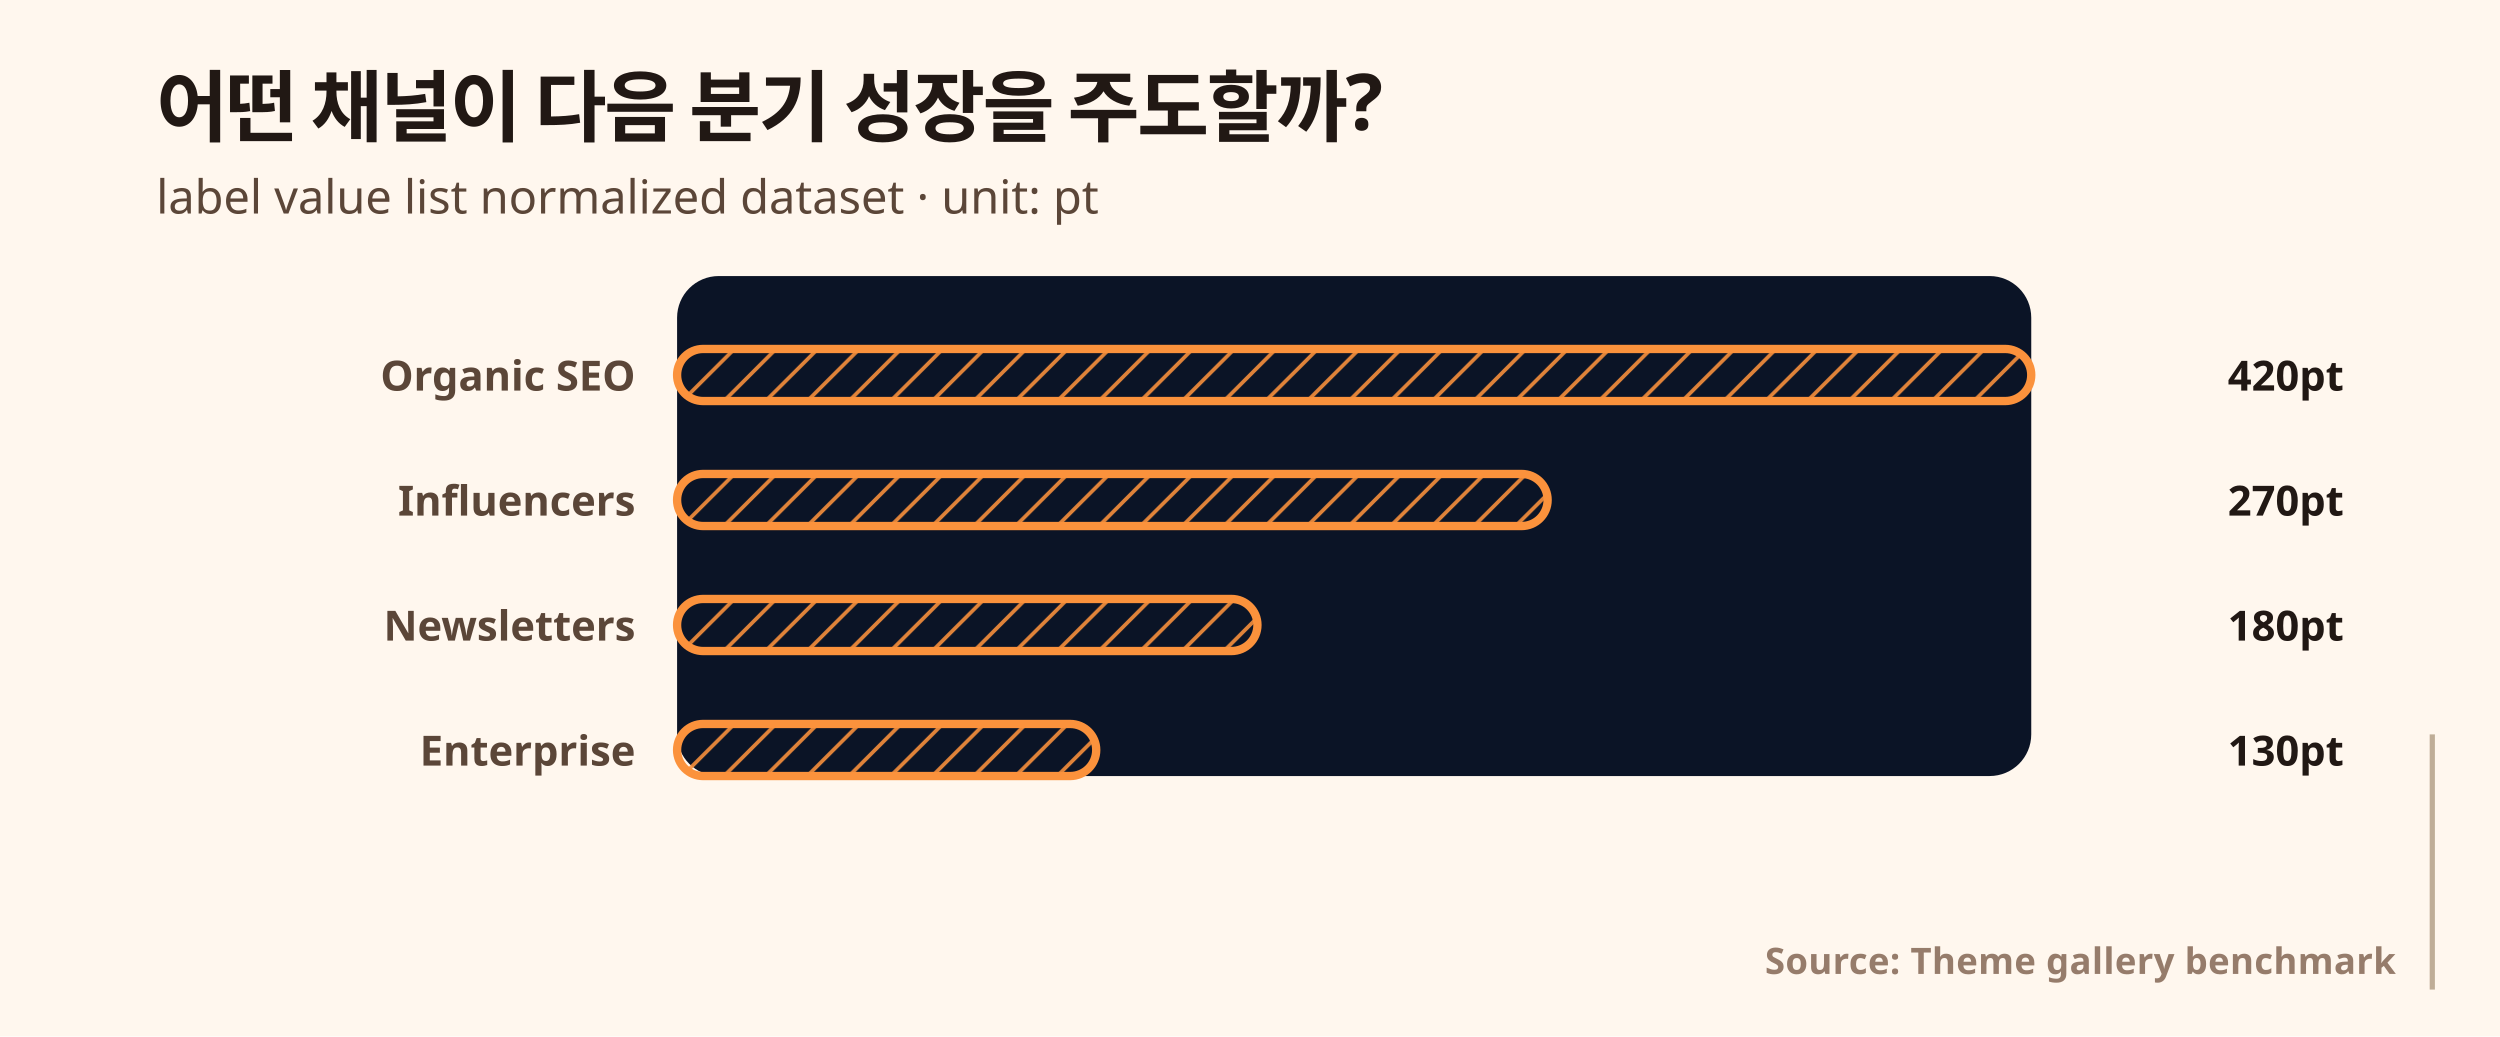
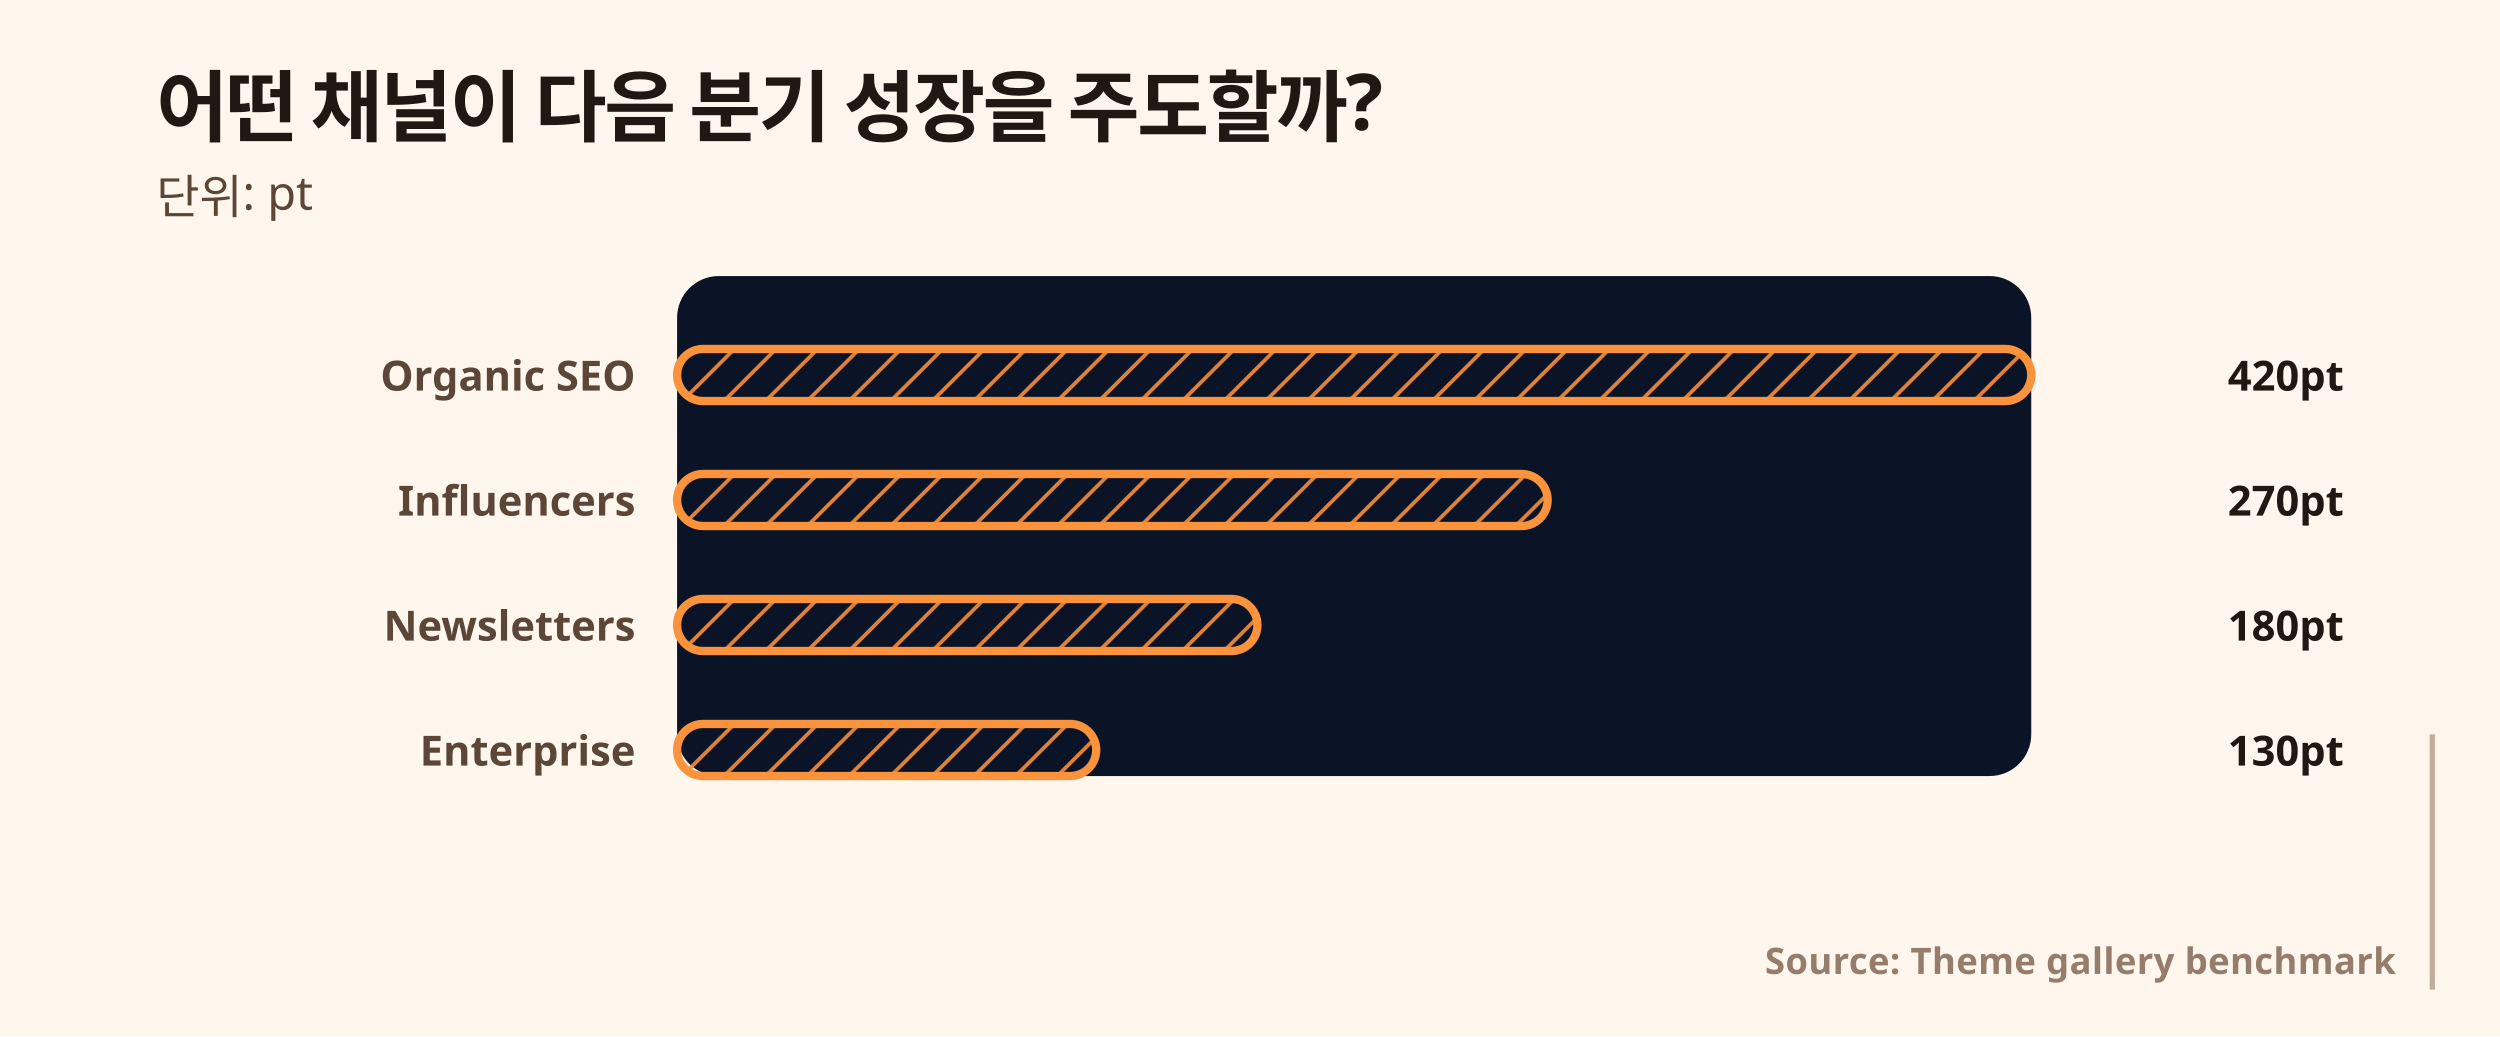
<svg xmlns="http://www.w3.org/2000/svg" width="960" height="398" viewBox="0 0 960 398" fill="none">
  <style>.cg-root .title{font:700 30px 'Space Grotesk', 'Pretendard', 'Apple SD Gothic Neo', sans-serif; fill:#211814; letter-spacing:-0.03em;}.cg-root .subtitle{font:500 18px 'IBM Plex Sans KR', 'Pretendard', 'Apple SD Gothic Neo', sans-serif; fill:#5b4638;}.cg-root .label,.cg-root .axis,.cg-root .header,.cg-root .cell{font:720 16px 'IBM Plex Sans KR', 'Pretendard', 'Apple SD Gothic Neo', sans-serif; fill:#5b4638;}.cg-root .value{font:700 16px 'IBM Plex Sans KR', 'Pretendard', 'Apple SD Gothic Neo', sans-serif; fill:#211814;}.cg-root .header{font-weight:700; fill:#211814;}.cg-root .tick{font:500 14px 'IBM Plex Sans KR', 'Pretendard', 'Apple SD Gothic Neo', sans-serif; fill:#8d7260;}.cg-root .source{font:600 14px 'IBM Plex Sans KR', 'Pretendard', 'Apple SD Gothic Neo', sans-serif; fill:#8d7260; letter-spacing:0.01em;}.cg-root .stat{font:800 72px 'Space Grotesk', 'Pretendard', 'Apple SD Gothic Neo', sans-serif; fill:#211814; letter-spacing:-0.04em;}</style>
  <rect x="0" y="0" width="960" height="398" fill="#fff7ee" />
  <g class="cg-root">
    <text x="60" y="52" class="title" fill="#211814" style="fill:#211814 !important;">어떤 채널이 다음 분기 성장을 주도할까?</text>
-     <text x="60" y="82" class="subtitle" fill="#5b4638" style="fill:#5b4638 !important;">label value list normalized dataset · unit: pt</text>
+     <text x="60" y="82" class="subtitle" fill="#5b4638" style="fill:#5b4638 !important;">단위: pt</text>
    <rect x="260" y="106" width="520" height="192" fill="#0b1426" rx="16" />
    <text x="244" y="150" class="label" text-anchor="end" fill="#5b4638" style="fill:#5b4638 !important;">Organic SEO</text>
    <rect x="260" y="134" width="520.00" height="20" rx="10" fill="url(#cg-pattern-bar-horizontal-0)" stroke="#fb923c" stroke-width="3.2" />
    <text x="900" y="150" class="value" text-anchor="end" fill="#211814" style="fill:#211814 !important;">420pt</text>
    <text x="244" y="198" class="label" text-anchor="end" fill="#5b4638" style="fill:#5b4638 !important;">Influencers</text>
    <rect x="260" y="182" width="334.29" height="20" rx="10" fill="url(#cg-pattern-bar-horizontal-1)" stroke="#fb923c" stroke-width="3.2" />
    <text x="900" y="198" class="value" text-anchor="end" fill="#211814" style="fill:#211814 !important;">270pt</text>
    <text x="244" y="246" class="label" text-anchor="end" fill="#5b4638" style="fill:#5b4638 !important;">Newsletters</text>
    <rect x="260" y="230" width="222.86" height="20" rx="10" fill="url(#cg-pattern-bar-horizontal-2)" stroke="#fb923c" stroke-width="3.2" />
    <text x="900" y="246" class="value" text-anchor="end" fill="#211814" style="fill:#211814 !important;">180pt</text>
    <text x="244" y="294" class="label" text-anchor="end" fill="#5b4638" style="fill:#5b4638 !important;">Enterprise</text>
    <rect x="260" y="278" width="160.95" height="20" rx="10" fill="url(#cg-pattern-bar-horizontal-3)" stroke="#fb923c" stroke-width="3.2" />
    <text x="900" y="294" class="value" text-anchor="end" fill="#211814" style="fill:#211814 !important;">130pt</text>
    <defs>
      <pattern id="cg-pattern-bar-horizontal-0" patternUnits="userSpaceOnUse" width="16.00" height="16.00">
        <path d="M -8.00 8.00 L 8.00 -8.00 M 0 16.00 L 16.00 0 M 8.00 24.00 L 24.00 8.00" stroke="#fb923c" stroke-width="1.45" stroke-opacity="0.88" />
      </pattern>
      <pattern id="cg-pattern-bar-horizontal-1" patternUnits="userSpaceOnUse" width="16.00" height="16.00">
        <path d="M -8.00 8.00 L 8.00 -8.00 M 0 16.00 L 16.00 0 M 8.00 24.00 L 24.00 8.00" stroke="#fb923c" stroke-width="1.45" stroke-opacity="0.88" />
      </pattern>
      <pattern id="cg-pattern-bar-horizontal-2" patternUnits="userSpaceOnUse" width="16.00" height="16.00">
        <path d="M -8.00 8.00 L 8.00 -8.00 M 0 16.00 L 16.00 0 M 8.00 24.00 L 24.00 8.00" stroke="#fb923c" stroke-width="1.45" stroke-opacity="0.88" />
      </pattern>
      <pattern id="cg-pattern-bar-horizontal-3" patternUnits="userSpaceOnUse" width="16.00" height="16.00">
        <path d="M -8.00 8.00 L 8.00 -8.00 M 0 16.00 L 16.00 0 M 8.00 24.00 L 24.00 8.00" stroke="#fb923c" stroke-width="1.45" stroke-opacity="0.88" />
      </pattern>
    </defs>
    <line x1="934" y1="282" x2="934" y2="380" stroke="#baa78f" stroke-width="2" stroke-opacity="0.92" />
    <text x="920" y="374" class="source" text-anchor="end" opacity="0.92" fill="#8d7260" style="fill:#8d7260 !important;">Source: Theme gallery benchmark</text>
  </g>
</svg>
